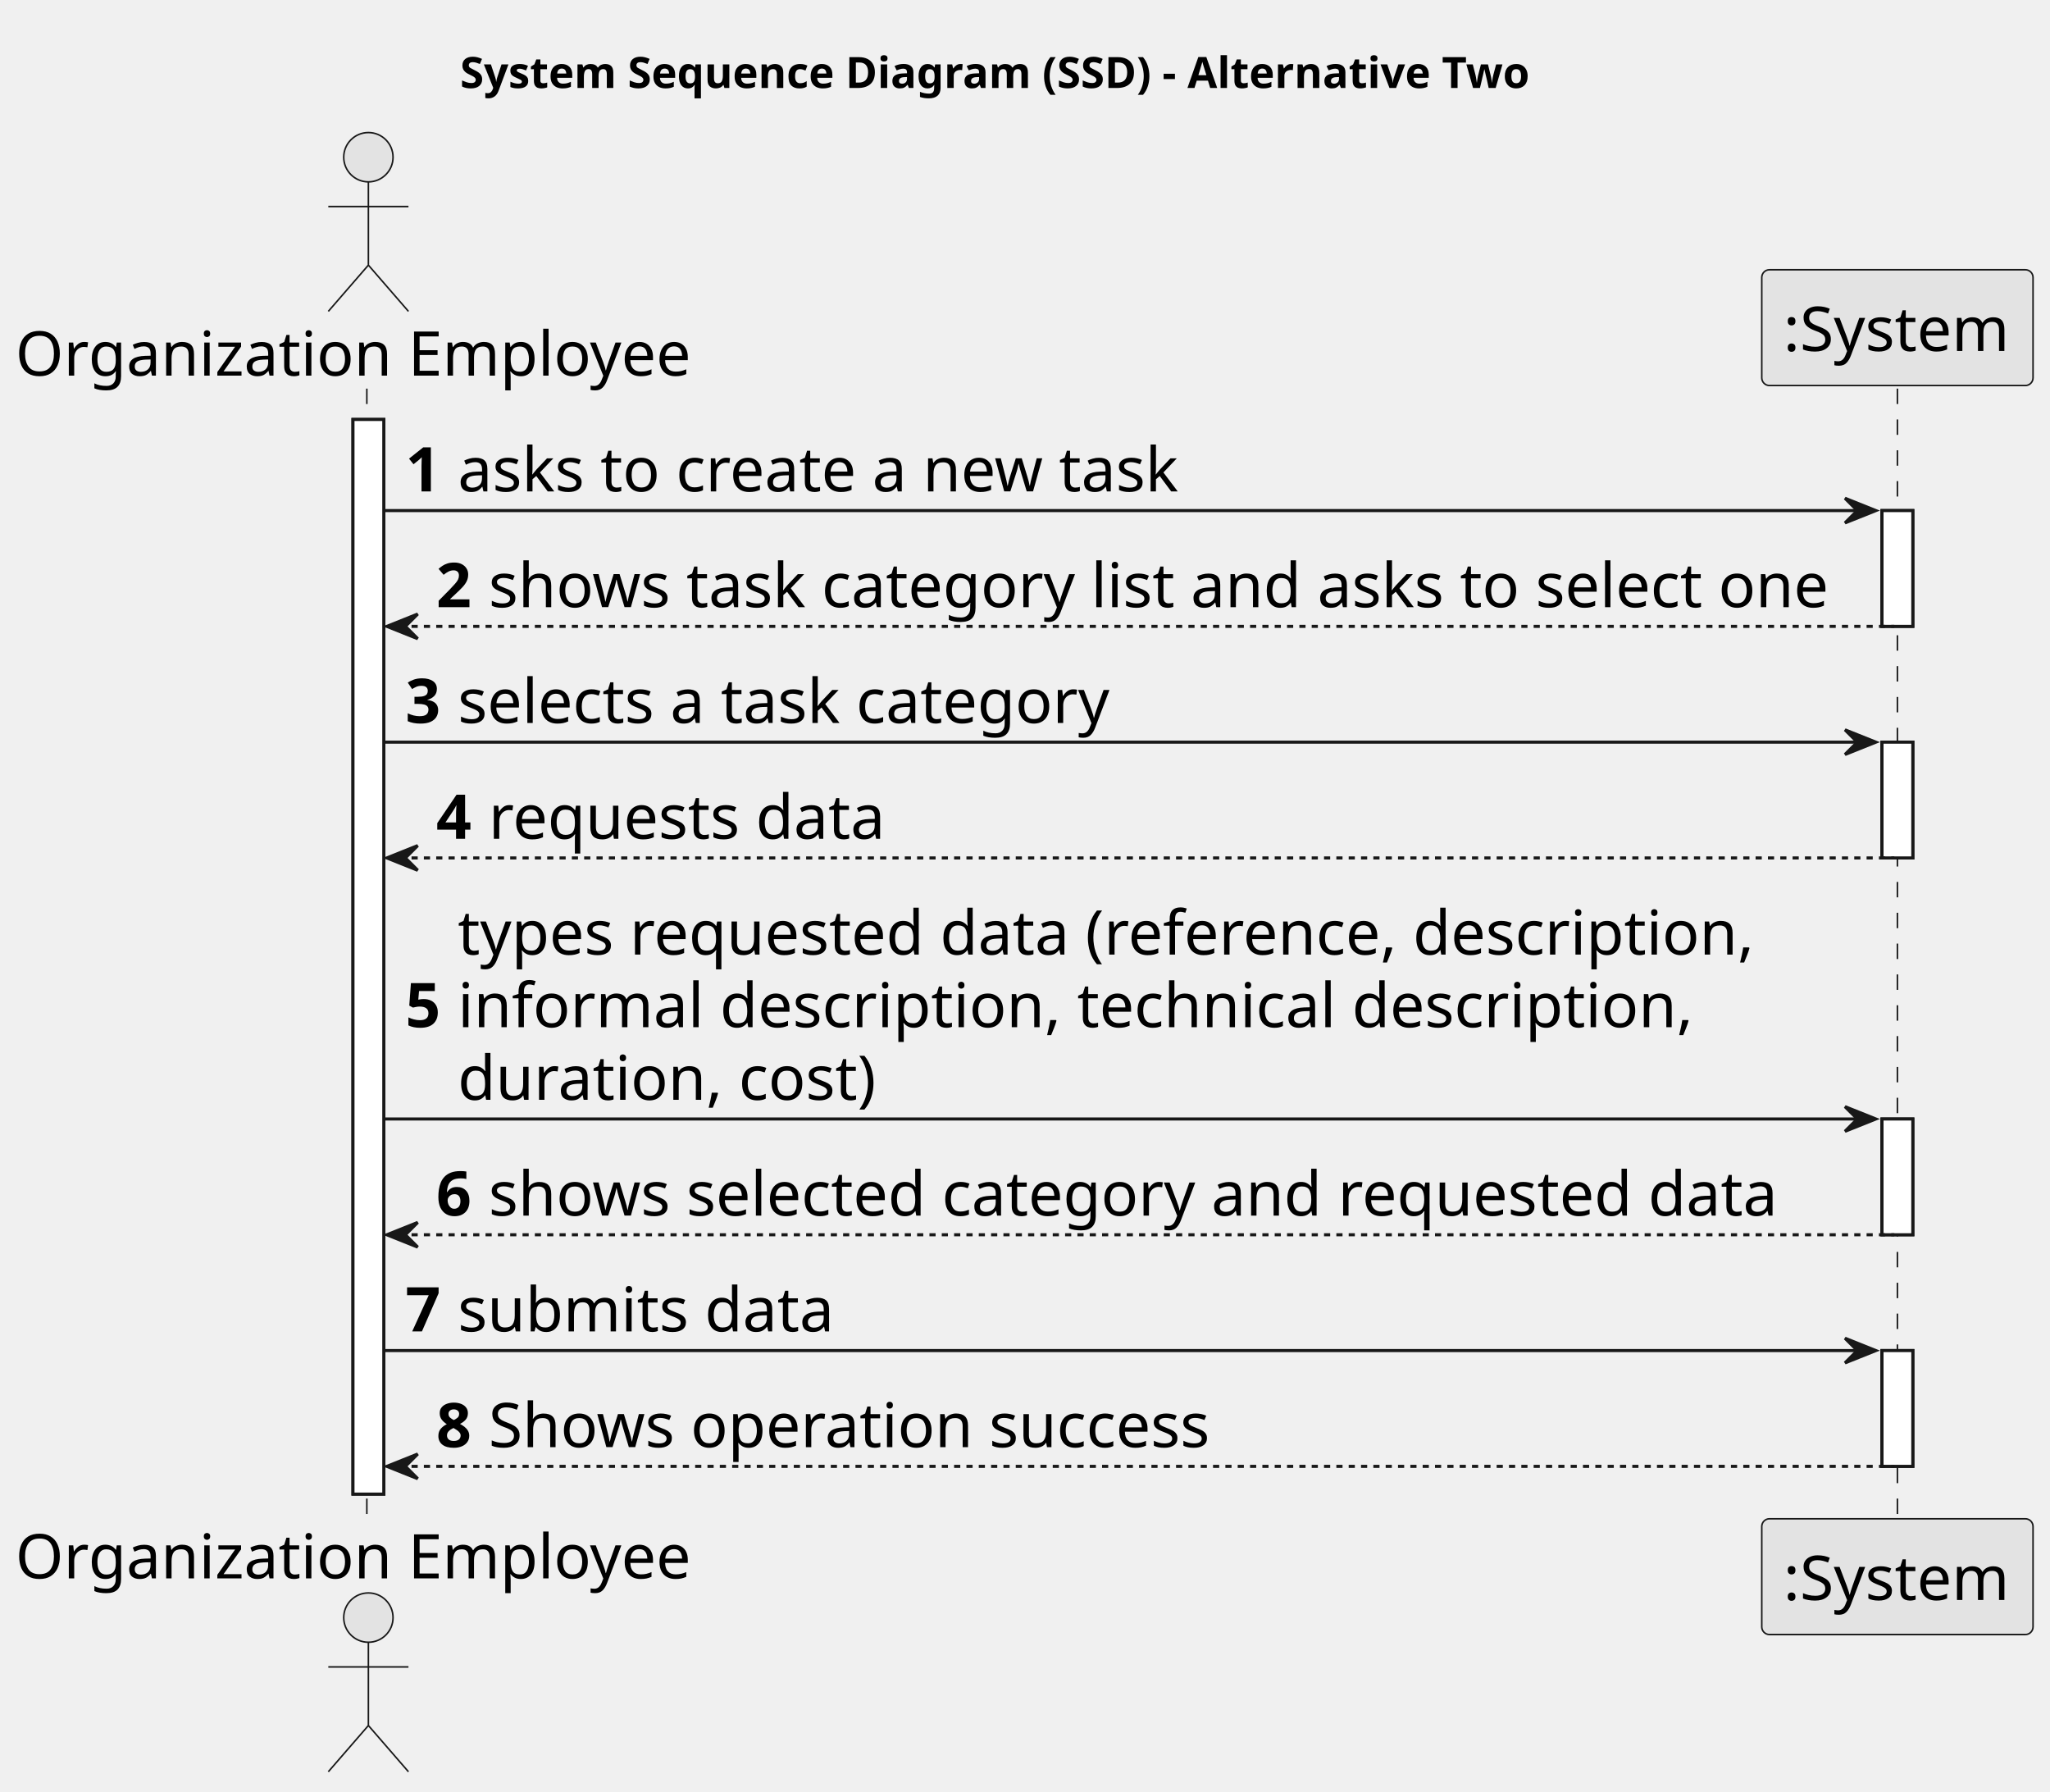
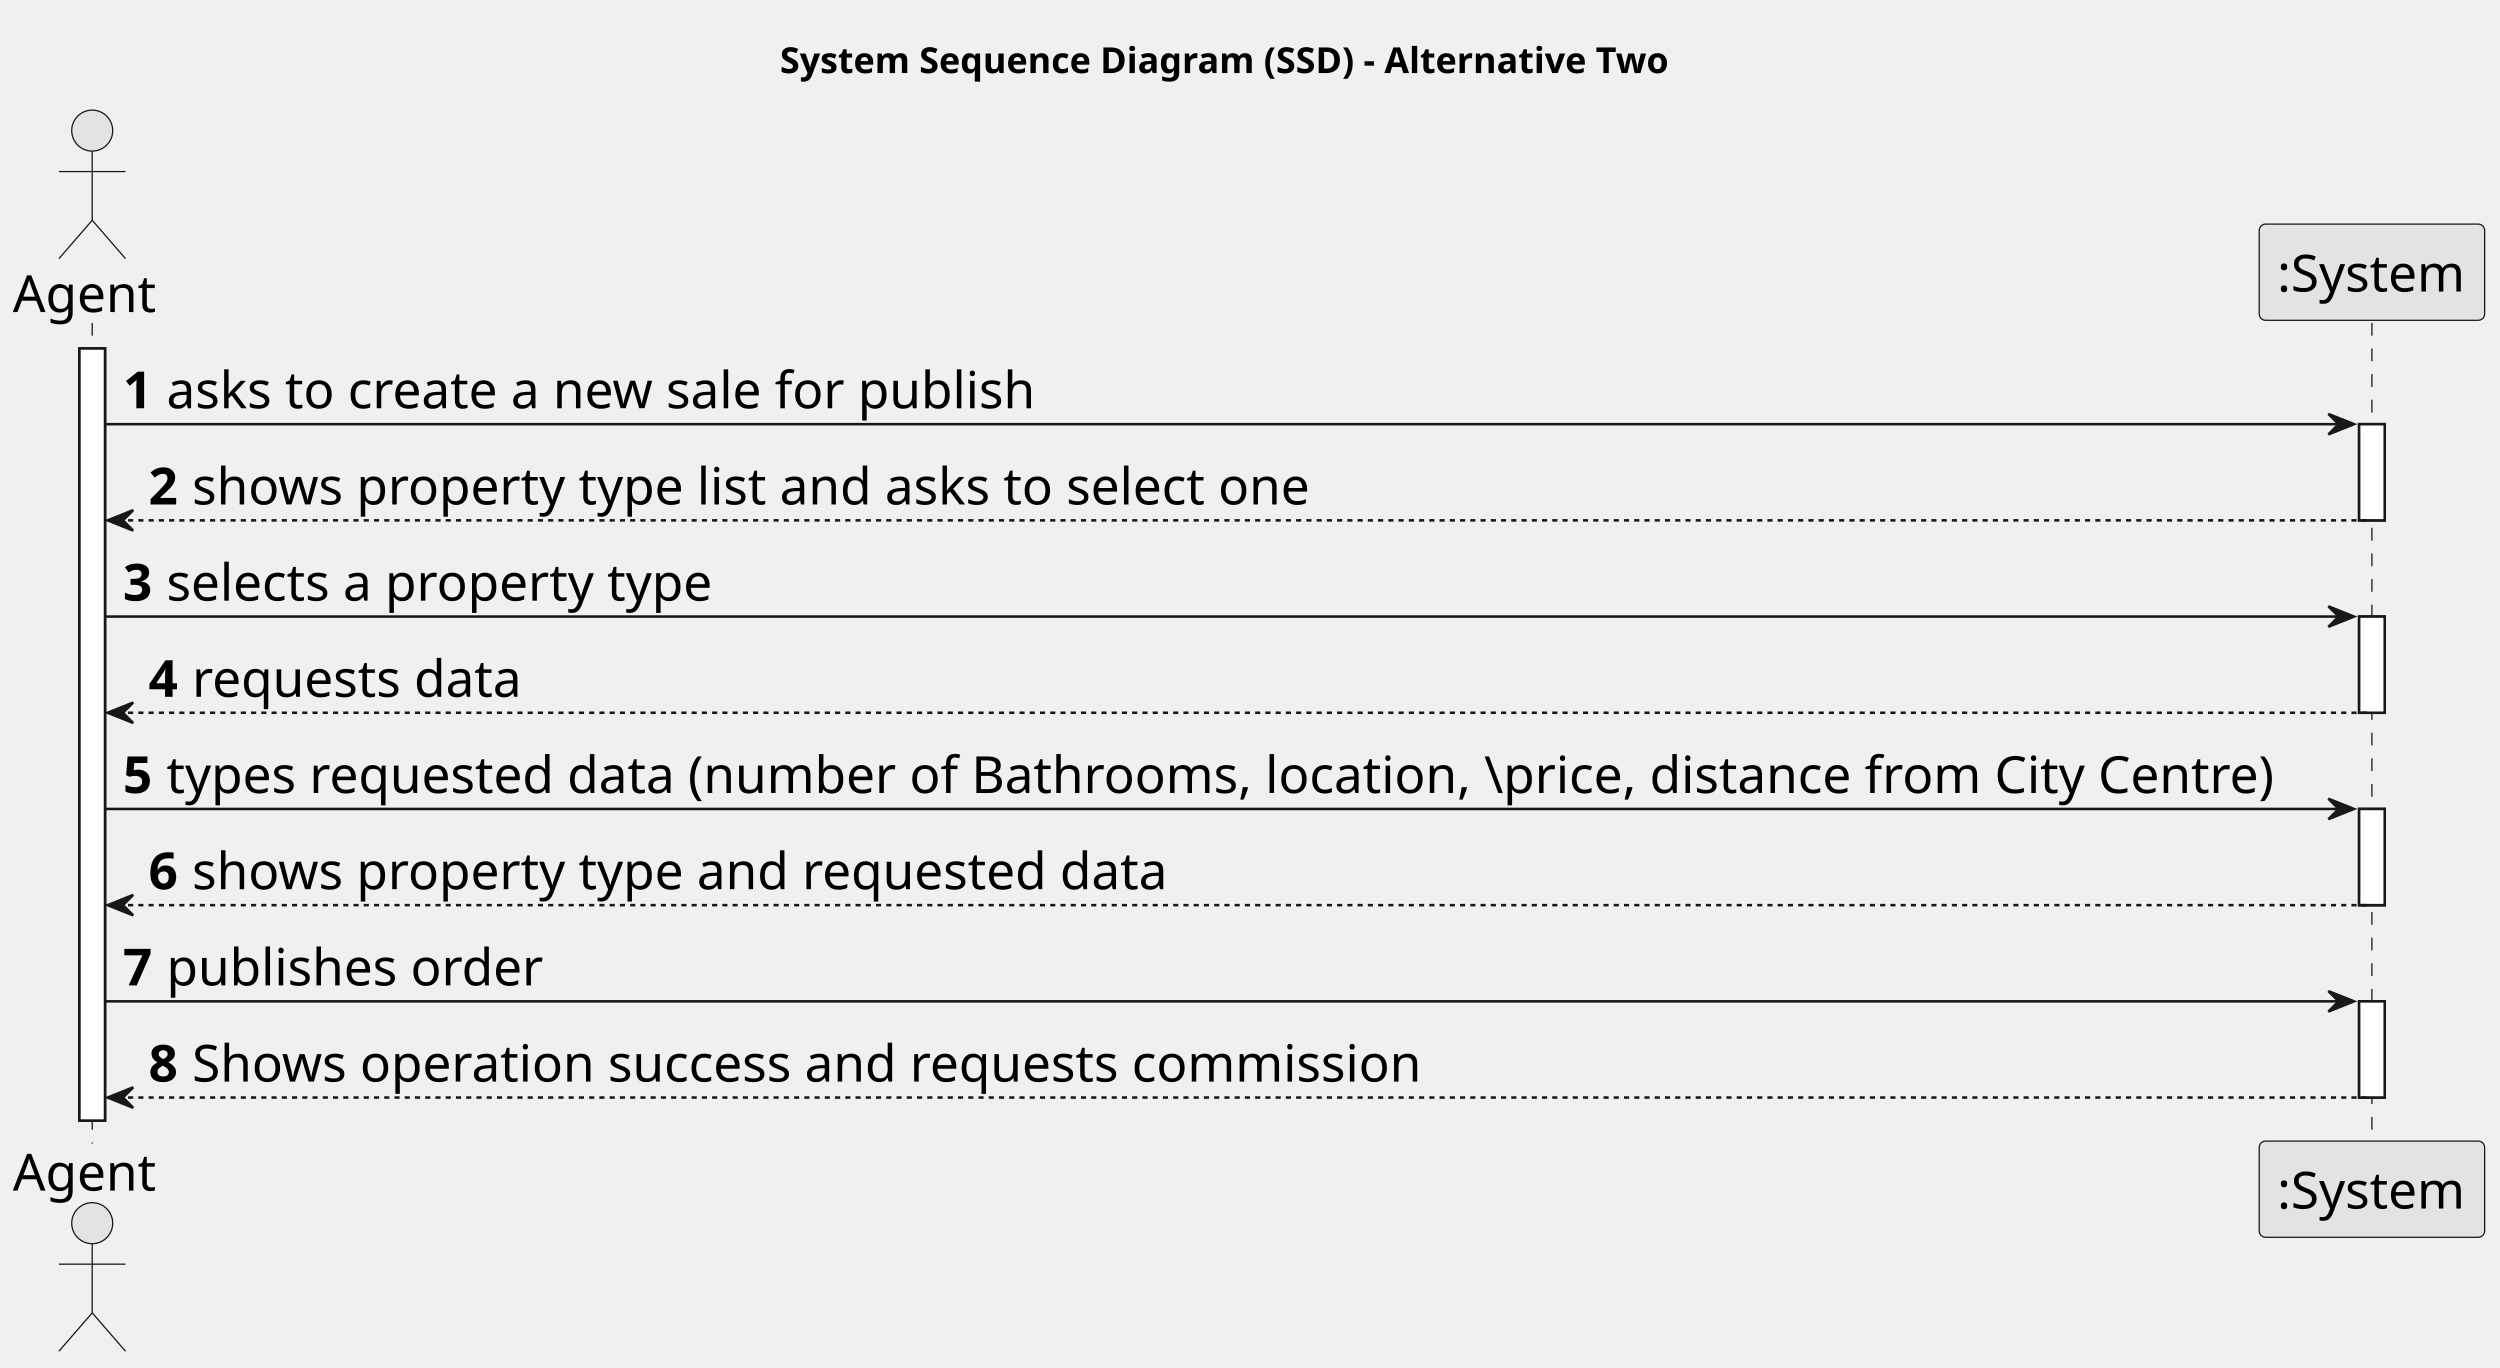
- <svg xmlns="http://www.w3.org/2000/svg" contentStyleType="text/css" height="581px" preserveAspectRatio="none" style="width:665px;height:581px;background:#FFFFFF;" version="1.1" viewBox="0 0 665 581" width="665px" zoomAndPan="magnify">
+ <svg xmlns="http://www.w3.org/2000/svg" contentStyleType="text/css" height="534px" preserveAspectRatio="none" style="width:976px;height:534px;background:#FFFFFF;" version="1.1" viewBox="0 0 976 534" width="976px" zoomAndPan="magnify">
  <defs />
  <g>
-     <text fill="#000000" font-family="sans-serif" font-size="14" font-weight="bold" lengthAdjust="spacing" textLength="365" x="149.25" y="28.535">System Sequence Diagram (SSD) - Alternative Two</text>
-     <rect fill="#FFFFFF" height="348.547" style="stroke:#181818;stroke-width:1.0;" width="10" x="114.5" y="136.043" />
-     <rect fill="#FFFFFF" height="37.555" style="stroke:#181818;stroke-width:1.0;" width="10" x="610.5" y="165.598" />
-     <rect fill="#FFFFFF" height="37.555" style="stroke:#181818;stroke-width:1.0;" width="10" x="610.5" y="240.707" />
-     <rect fill="#FFFFFF" height="37.555" style="stroke:#181818;stroke-width:1.0;" width="10" x="610.5" y="362.926" />
-     <rect fill="#FFFFFF" height="37.555" style="stroke:#181818;stroke-width:1.0;" width="10" x="610.5" y="438.035" />
-     <line style="stroke:#181818;stroke-width:0.5;stroke-dasharray:5.0,5.0;" x1="119" x2="119" y1="126.043" y2="493.59" />
-     <line style="stroke:#181818;stroke-width:0.5;stroke-dasharray:5.0,5.0;" x1="615.5" x2="615.5" y1="126.043" y2="493.59" />
-     <text fill="#000000" font-family="sans-serif" font-size="20" lengthAdjust="spacing" textLength="223" x="5" y="121.824">Organization Employee</text>
-     <ellipse cx="119.5" cy="50.988" fill="#E3E3E3" rx="8" ry="8" style="stroke:#181818;stroke-width:0.5;" />
-     <path d="M119.5,58.988 L119.5,85.988 M106.5,66.988 L132.5,66.988 M119.5,85.988 L106.5,100.988 M119.5,85.988 L132.5,100.988 " fill="none" style="stroke:#181818;stroke-width:0.5;" />
-     <text fill="#000000" font-family="sans-serif" font-size="20" lengthAdjust="spacing" textLength="223" x="5" y="511.926">Organization Employee</text>
-     <ellipse cx="119.5" cy="524.644" fill="#E3E3E3" rx="8" ry="8" style="stroke:#181818;stroke-width:0.5;" />
-     <path d="M119.5,532.644 L119.5,559.644 M106.5,540.644 L132.5,540.644 M119.5,559.644 L106.5,574.644 M119.5,559.644 L132.5,574.644 " fill="none" style="stroke:#181818;stroke-width:0.5;" />
-     <rect fill="#E3E3E3" height="37.555" rx="2.5" ry="2.5" style="stroke:#181818;stroke-width:0.5;" width="88" x="571.5" y="87.488" />
-     <text fill="#000000" font-family="sans-serif" font-size="20" lengthAdjust="spacing" textLength="74" x="578.5" y="113.824">:System</text>
-     <rect fill="#E3E3E3" height="37.555" rx="2.5" ry="2.5" style="stroke:#181818;stroke-width:0.5;" width="88" x="571.5" y="492.59" />
-     <text fill="#000000" font-family="sans-serif" font-size="20" lengthAdjust="spacing" textLength="74" x="578.5" y="518.926">:System</text>
-     <rect fill="#FFFFFF" height="348.547" style="stroke:#181818;stroke-width:1.0;" width="10" x="114.5" y="136.043" />
-     <rect fill="#FFFFFF" height="37.555" style="stroke:#181818;stroke-width:1.0;" width="10" x="610.5" y="165.598" />
-     <rect fill="#FFFFFF" height="37.555" style="stroke:#181818;stroke-width:1.0;" width="10" x="610.5" y="240.707" />
-     <rect fill="#FFFFFF" height="37.555" style="stroke:#181818;stroke-width:1.0;" width="10" x="610.5" y="362.926" />
-     <rect fill="#FFFFFF" height="37.555" style="stroke:#181818;stroke-width:1.0;" width="10" x="610.5" y="438.035" />
-     <polygon fill="#181818" points="598.5,161.598,608.5,165.598,598.5,169.598,602.5,165.598" style="stroke:#181818;stroke-width:1.0;" />
-     <line style="stroke:#181818;stroke-width:1.0;" x1="124.5" x2="604.5" y1="165.598" y2="165.598" />
-     <text fill="#000000" font-family="sans-serif" font-size="20" font-weight="bold" lengthAdjust="spacing" textLength="13" x="131.5" y="159.379">1</text>
-     <text fill="#000000" font-family="sans-serif" font-size="20" lengthAdjust="spacing" textLength="239" x="148.5" y="159.379">asks to create a new task</text>
-     <polygon fill="#181818" points="135.5,199.152,125.5,203.152,135.5,207.152,131.5,203.152" style="stroke:#181818;stroke-width:1.0;" />
-     <line style="stroke:#181818;stroke-width:1.0;stroke-dasharray:2.0,2.0;" x1="129.5" x2="614.5" y1="203.152" y2="203.152" />
-     <text fill="#000000" font-family="sans-serif" font-size="20" font-weight="bold" lengthAdjust="spacing" textLength="13" x="141.5" y="196.934">2</text>
-     <text fill="#000000" font-family="sans-serif" font-size="20" lengthAdjust="spacing" textLength="445" x="158.5" y="196.934">shows task category list and asks to select one</text>
-     <polygon fill="#181818" points="598.5,236.707,608.5,240.707,598.5,244.707,602.5,240.707" style="stroke:#181818;stroke-width:1.0;" />
-     <line style="stroke:#181818;stroke-width:1.0;" x1="124.5" x2="604.5" y1="240.707" y2="240.707" />
-     <text fill="#000000" font-family="sans-serif" font-size="20" font-weight="bold" lengthAdjust="spacing" textLength="13" x="131.5" y="234.488">3</text>
-     <text fill="#000000" font-family="sans-serif" font-size="20" lengthAdjust="spacing" textLength="215" x="148.5" y="234.488">selects a task category</text>
-     <polygon fill="#181818" points="135.5,274.262,125.5,278.262,135.5,282.262,131.5,278.262" style="stroke:#181818;stroke-width:1.0;" />
-     <line style="stroke:#181818;stroke-width:1.0;stroke-dasharray:2.0,2.0;" x1="129.5" x2="614.5" y1="278.262" y2="278.262" />
-     <text fill="#000000" font-family="sans-serif" font-size="20" font-weight="bold" lengthAdjust="spacing" textLength="13" x="141.5" y="272.043">4</text>
-     <text fill="#000000" font-family="sans-serif" font-size="20" lengthAdjust="spacing" textLength="130" x="158.5" y="272.043">requests data</text>
-     <polygon fill="#181818" points="598.5,358.926,608.5,362.926,598.5,366.926,602.5,362.926" style="stroke:#181818;stroke-width:1.0;" />
-     <line style="stroke:#181818;stroke-width:1.0;" x1="124.5" x2="604.5" y1="362.926" y2="362.926" />
-     <text fill="#000000" font-family="sans-serif" font-size="20" font-weight="bold" lengthAdjust="spacing" textLength="13" x="131.5" y="333.152">5</text>
-     <text fill="#000000" font-family="sans-serif" font-size="20" lengthAdjust="spacing" textLength="429" x="148.5" y="309.598">types requested data (reference, description,</text>
-     <text fill="#000000" font-family="sans-serif" font-size="20" lengthAdjust="spacing" textLength="412" x="148.5" y="333.152">informal description, technical description,</text>
-     <text fill="#000000" font-family="sans-serif" font-size="20" lengthAdjust="spacing" textLength="139" x="148.5" y="356.707">duration, cost)</text>
-     <polygon fill="#181818" points="135.5,396.481,125.5,400.481,135.5,404.481,131.5,400.481" style="stroke:#181818;stroke-width:1.0;" />
-     <line style="stroke:#181818;stroke-width:1.0;stroke-dasharray:2.0,2.0;" x1="129.5" x2="614.5" y1="400.481" y2="400.481" />
-     <text fill="#000000" font-family="sans-serif" font-size="20" font-weight="bold" lengthAdjust="spacing" textLength="13" x="141.5" y="394.262">6</text>
-     <text fill="#000000" font-family="sans-serif" font-size="20" lengthAdjust="spacing" textLength="423" x="158.5" y="394.262">shows selected category and requested data</text>
-     <polygon fill="#181818" points="598.5,434.035,608.5,438.035,598.5,442.035,602.5,438.035" style="stroke:#181818;stroke-width:1.0;" />
-     <line style="stroke:#181818;stroke-width:1.0;" x1="124.5" x2="604.5" y1="438.035" y2="438.035" />
-     <text fill="#000000" font-family="sans-serif" font-size="20" font-weight="bold" lengthAdjust="spacing" textLength="13" x="131.5" y="431.816">7</text>
-     <text fill="#000000" font-family="sans-serif" font-size="20" lengthAdjust="spacing" textLength="125" x="148.5" y="431.816">submits data</text>
-     <polygon fill="#181818" points="135.5,471.59,125.5,475.59,135.5,479.59,131.5,475.59" style="stroke:#181818;stroke-width:1.0;" />
-     <line style="stroke:#181818;stroke-width:1.0;stroke-dasharray:2.0,2.0;" x1="129.5" x2="614.5" y1="475.59" y2="475.59" />
-     <text fill="#000000" font-family="sans-serif" font-size="20" font-weight="bold" lengthAdjust="spacing" textLength="13" x="141.5" y="469.371">8</text>
-     <text fill="#000000" font-family="sans-serif" font-size="20" lengthAdjust="spacing" textLength="237" x="158.5" y="469.371">Shows operation success</text>
+     <text fill="#000000" font-family="sans-serif" font-size="14" font-weight="bold" lengthAdjust="spacing" textLength="365" x="304.5" y="28.535">System Sequence Diagram (SSD) - Alternative Two</text>
+     <rect fill="#FFFFFF" height="301.438" style="stroke:#181818;stroke-width:1.0;" width="10" x="31" y="136.043" />
+     <rect fill="#FFFFFF" height="37.555" style="stroke:#181818;stroke-width:1.0;" width="10" x="921" y="165.598" />
+     <rect fill="#FFFFFF" height="37.555" style="stroke:#181818;stroke-width:1.0;" width="10" x="921" y="240.707" />
+     <rect fill="#FFFFFF" height="37.555" style="stroke:#181818;stroke-width:1.0;" width="10" x="921" y="315.816" />
+     <rect fill="#FFFFFF" height="37.555" style="stroke:#181818;stroke-width:1.0;" width="10" x="921" y="390.926" />
+     <line style="stroke:#181818;stroke-width:0.5;stroke-dasharray:5.0,5.0;" x1="36" x2="36" y1="126.043" y2="446.481" />
+     <line style="stroke:#181818;stroke-width:0.5;stroke-dasharray:5.0,5.0;" x1="926" x2="926" y1="126.043" y2="446.481" />
+     <text fill="#000000" font-family="sans-serif" font-size="20" lengthAdjust="spacing" textLength="56" x="5" y="121.824">Agent</text>
+     <ellipse cx="36" cy="50.988" fill="#E3E3E3" rx="8" ry="8" style="stroke:#181818;stroke-width:0.5;" />
+     <path d="M36,58.988 L36,85.988 M23,66.988 L49,66.988 M36,85.988 L23,100.988 M36,85.988 L49,100.988 " fill="none" style="stroke:#181818;stroke-width:0.5;" />
+     <text fill="#000000" font-family="sans-serif" font-size="20" lengthAdjust="spacing" textLength="56" x="5" y="464.816">Agent</text>
+     <ellipse cx="36" cy="477.535" fill="#E3E3E3" rx="8" ry="8" style="stroke:#181818;stroke-width:0.5;" />
+     <path d="M36,485.535 L36,512.535 M23,493.535 L49,493.535 M36,512.535 L23,527.535 M36,512.535 L49,527.535 " fill="none" style="stroke:#181818;stroke-width:0.5;" />
+     <rect fill="#E3E3E3" height="37.555" rx="2.5" ry="2.5" style="stroke:#181818;stroke-width:0.5;" width="88" x="882" y="87.488" />
+     <text fill="#000000" font-family="sans-serif" font-size="20" lengthAdjust="spacing" textLength="74" x="889" y="113.824">:System</text>
+     <rect fill="#E3E3E3" height="37.555" rx="2.5" ry="2.5" style="stroke:#181818;stroke-width:0.5;" width="88" x="882" y="445.481" />
+     <text fill="#000000" font-family="sans-serif" font-size="20" lengthAdjust="spacing" textLength="74" x="889" y="471.816">:System</text>
+     <rect fill="#FFFFFF" height="301.438" style="stroke:#181818;stroke-width:1.0;" width="10" x="31" y="136.043" />
+     <rect fill="#FFFFFF" height="37.555" style="stroke:#181818;stroke-width:1.0;" width="10" x="921" y="165.598" />
+     <rect fill="#FFFFFF" height="37.555" style="stroke:#181818;stroke-width:1.0;" width="10" x="921" y="240.707" />
+     <rect fill="#FFFFFF" height="37.555" style="stroke:#181818;stroke-width:1.0;" width="10" x="921" y="315.816" />
+     <rect fill="#FFFFFF" height="37.555" style="stroke:#181818;stroke-width:1.0;" width="10" x="921" y="390.926" />
+     <polygon fill="#181818" points="909,161.598,919,165.598,909,169.598,913,165.598" style="stroke:#181818;stroke-width:1.0;" />
+     <line style="stroke:#181818;stroke-width:1.0;" x1="41" x2="915" y1="165.598" y2="165.598" />
+     <text fill="#000000" font-family="sans-serif" font-size="20" font-weight="bold" lengthAdjust="spacing" textLength="13" x="48" y="159.379">1</text>
+     <text fill="#000000" font-family="sans-serif" font-size="20" lengthAdjust="spacing" textLength="348" x="65" y="159.379">asks to create a new sale for publish</text>
+     <polygon fill="#181818" points="52,199.152,42,203.152,52,207.152,48,203.152" style="stroke:#181818;stroke-width:1.0;" />
+     <line style="stroke:#181818;stroke-width:1.0;stroke-dasharray:2.0,2.0;" x1="46" x2="925" y1="203.152" y2="203.152" />
+     <text fill="#000000" font-family="sans-serif" font-size="20" font-weight="bold" lengthAdjust="spacing" textLength="13" x="58" y="196.934">2</text>
+     <text fill="#000000" font-family="sans-serif" font-size="20" lengthAdjust="spacing" textLength="447" x="75" y="196.934">shows property type list and asks to select one</text>
+     <polygon fill="#181818" points="909,236.707,919,240.707,909,244.707,913,240.707" style="stroke:#181818;stroke-width:1.0;" />
+     <line style="stroke:#181818;stroke-width:1.0;" x1="41" x2="915" y1="240.707" y2="240.707" />
+     <text fill="#000000" font-family="sans-serif" font-size="20" font-weight="bold" lengthAdjust="spacing" textLength="13" x="48" y="234.488">3</text>
+     <text fill="#000000" font-family="sans-serif" font-size="20" lengthAdjust="spacing" textLength="217" x="65" y="234.488">selects a property type</text>
+     <polygon fill="#181818" points="52,274.262,42,278.262,52,282.262,48,278.262" style="stroke:#181818;stroke-width:1.0;" />
+     <line style="stroke:#181818;stroke-width:1.0;stroke-dasharray:2.0,2.0;" x1="46" x2="925" y1="278.262" y2="278.262" />
+     <text fill="#000000" font-family="sans-serif" font-size="20" font-weight="bold" lengthAdjust="spacing" textLength="13" x="58" y="272.043">4</text>
+     <text fill="#000000" font-family="sans-serif" font-size="20" lengthAdjust="spacing" textLength="130" x="75" y="272.043">requests data</text>
+     <polygon fill="#181818" points="909,311.816,919,315.816,909,319.816,913,315.816" style="stroke:#181818;stroke-width:1.0;" />
+     <line style="stroke:#181818;stroke-width:1.0;" x1="41" x2="915" y1="315.816" y2="315.816" />
+     <text fill="#000000" font-family="sans-serif" font-size="20" font-weight="bold" lengthAdjust="spacing" textLength="13" x="48" y="309.598">5</text>
+     <text fill="#000000" font-family="sans-serif" font-size="20" lengthAdjust="spacing" textLength="844" x="65" y="309.598">types requested data (number of Bathrooms, location, \price, distance from City Centre)</text>
+     <polygon fill="#181818" points="52,349.371,42,353.371,52,357.371,48,353.371" style="stroke:#181818;stroke-width:1.0;" />
+     <line style="stroke:#181818;stroke-width:1.0;stroke-dasharray:2.0,2.0;" x1="46" x2="925" y1="353.371" y2="353.371" />
+     <text fill="#000000" font-family="sans-serif" font-size="20" font-weight="bold" lengthAdjust="spacing" textLength="13" x="58" y="347.152">6</text>
+     <text fill="#000000" font-family="sans-serif" font-size="20" lengthAdjust="spacing" textLength="386" x="75" y="347.152">shows property type and requested data</text>
+     <polygon fill="#181818" points="909,386.926,919,390.926,909,394.926,913,390.926" style="stroke:#181818;stroke-width:1.0;" />
+     <line style="stroke:#181818;stroke-width:1.0;" x1="41" x2="915" y1="390.926" y2="390.926" />
+     <text fill="#000000" font-family="sans-serif" font-size="20" font-weight="bold" lengthAdjust="spacing" textLength="13" x="48" y="384.707">7</text>
+     <text fill="#000000" font-family="sans-serif" font-size="20" lengthAdjust="spacing" textLength="151" x="65" y="384.707">publishes order</text>
+     <polygon fill="#181818" points="52,424.481,42,428.481,52,432.481,48,428.481" style="stroke:#181818;stroke-width:1.0;" />
+     <line style="stroke:#181818;stroke-width:1.0;stroke-dasharray:2.0,2.0;" x1="46" x2="925" y1="428.481" y2="428.481" />
+     <text fill="#000000" font-family="sans-serif" font-size="20" font-weight="bold" lengthAdjust="spacing" textLength="13" x="58" y="422.262">8</text>
+     <text fill="#000000" font-family="sans-serif" font-size="20" lengthAdjust="spacing" textLength="489" x="75" y="422.262">Shows operation success and requests commission</text>
  </g>
</svg>
